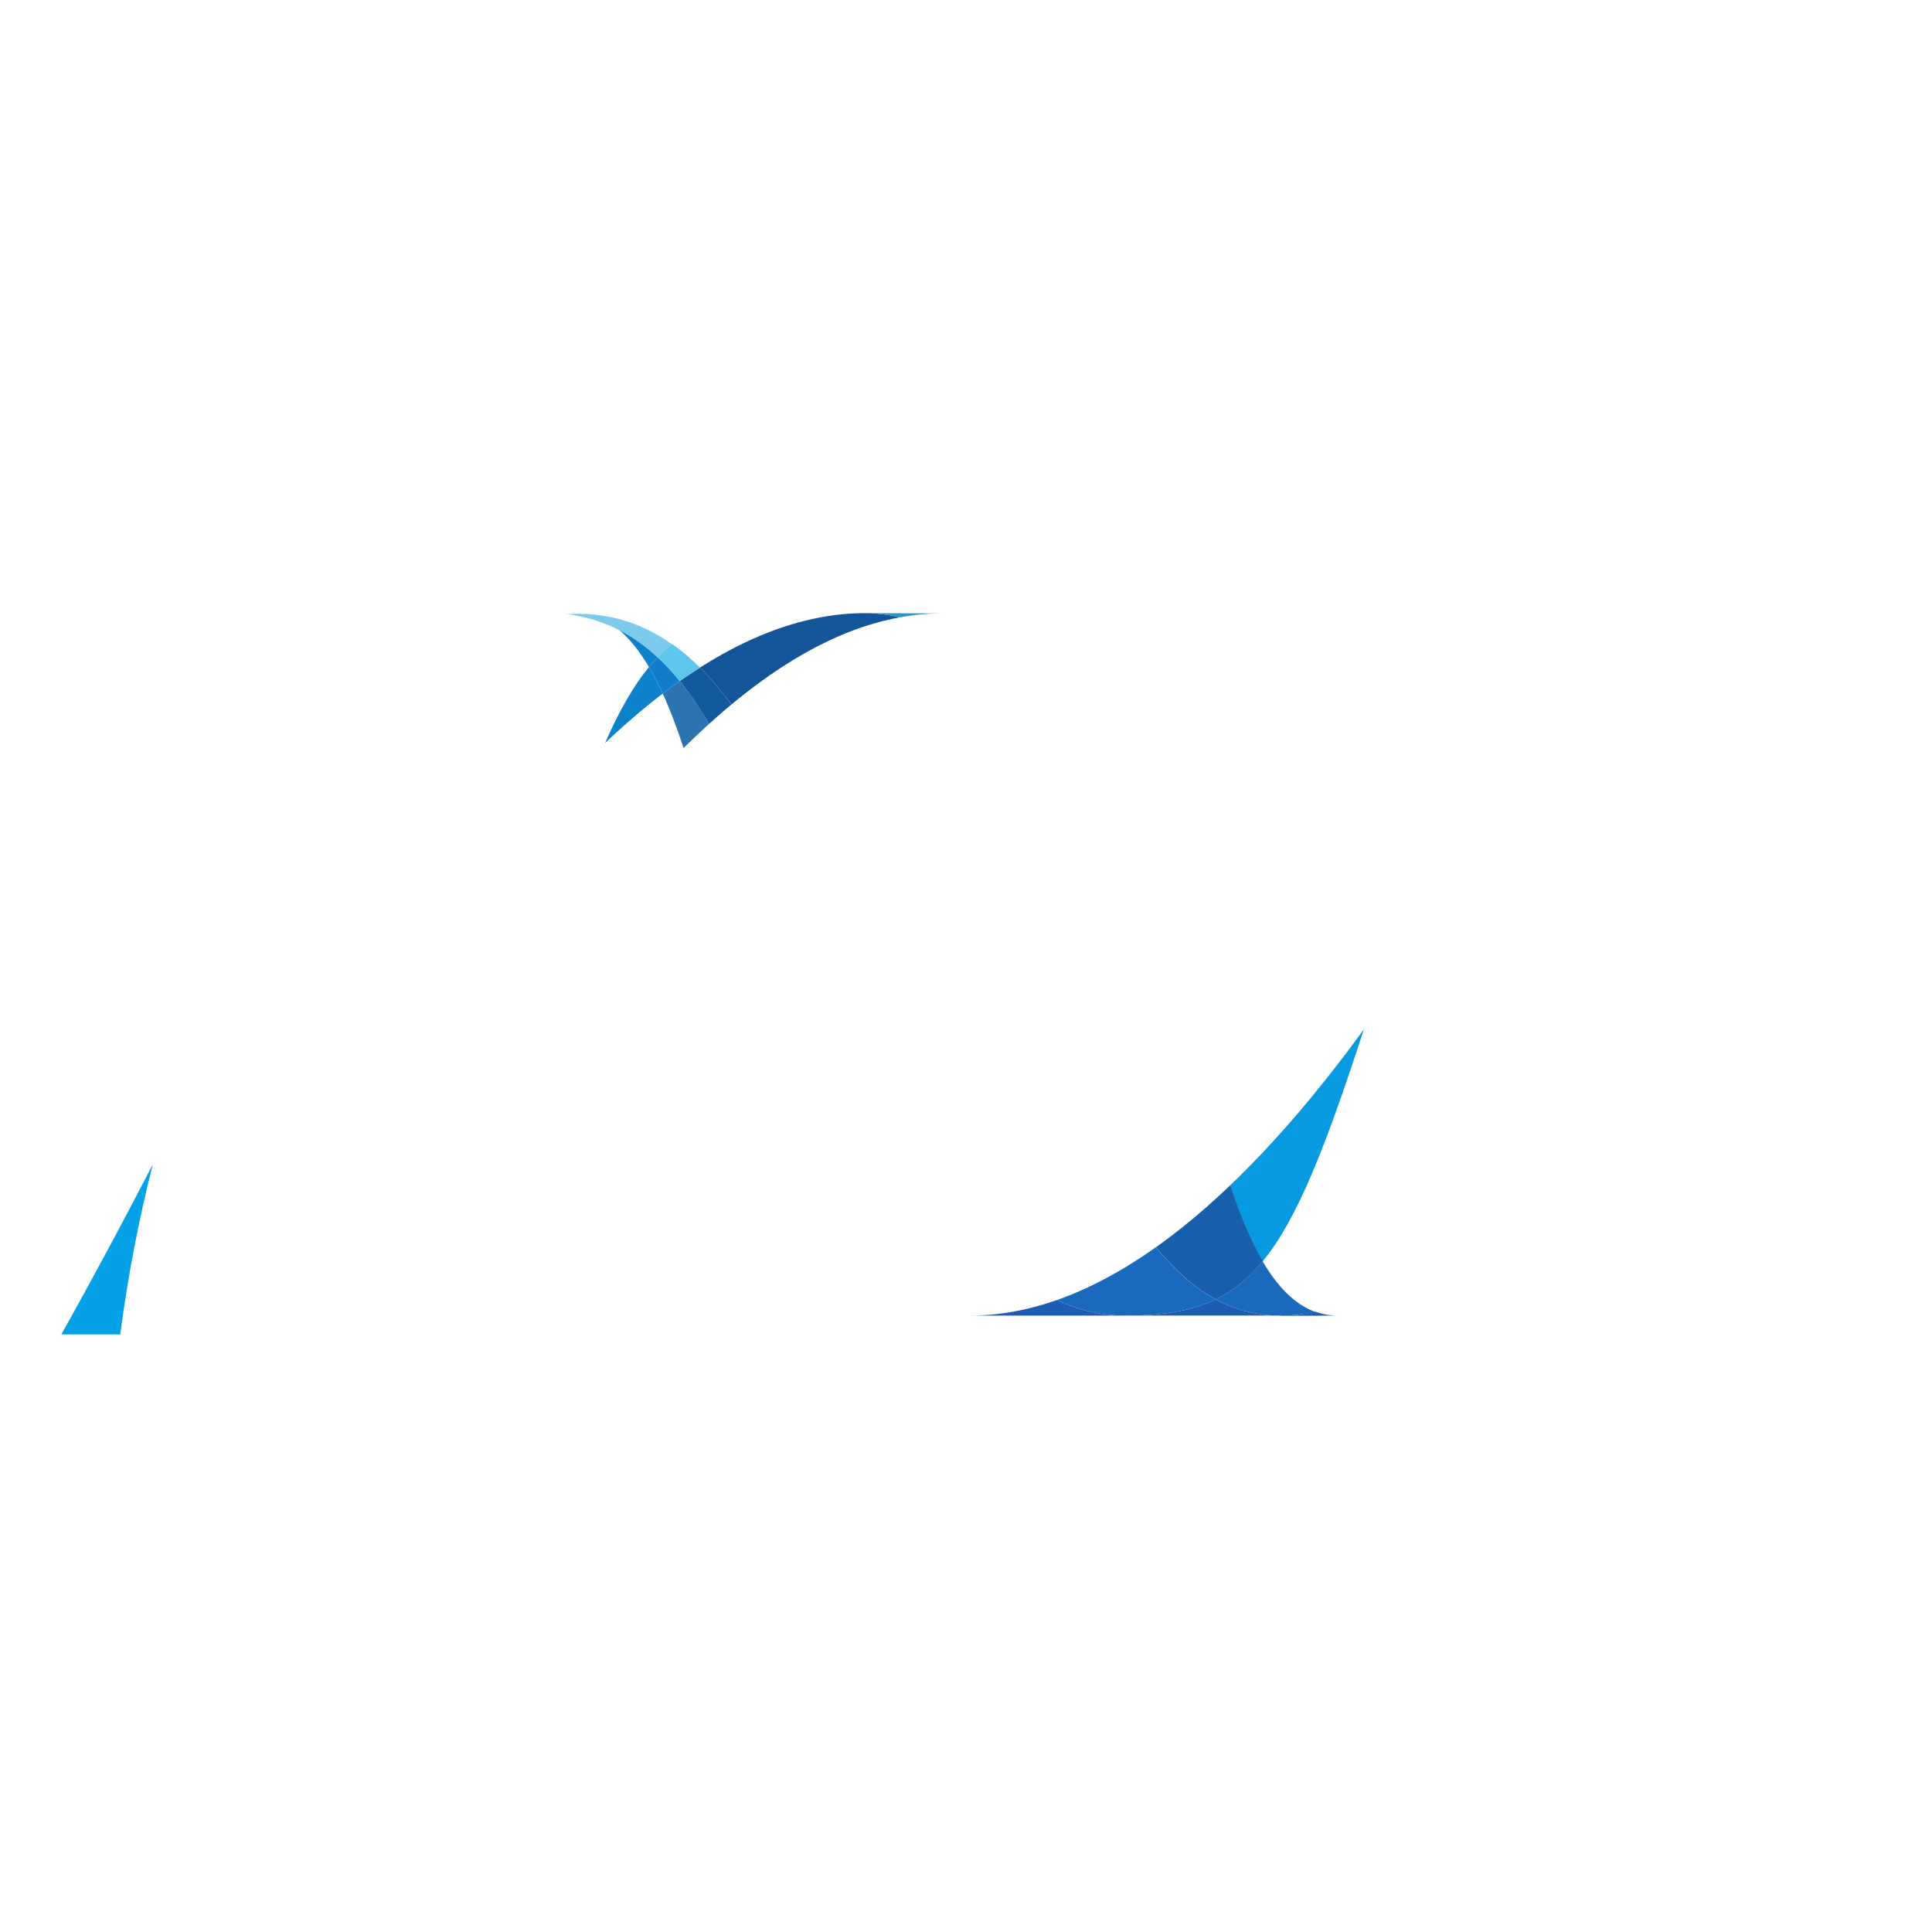
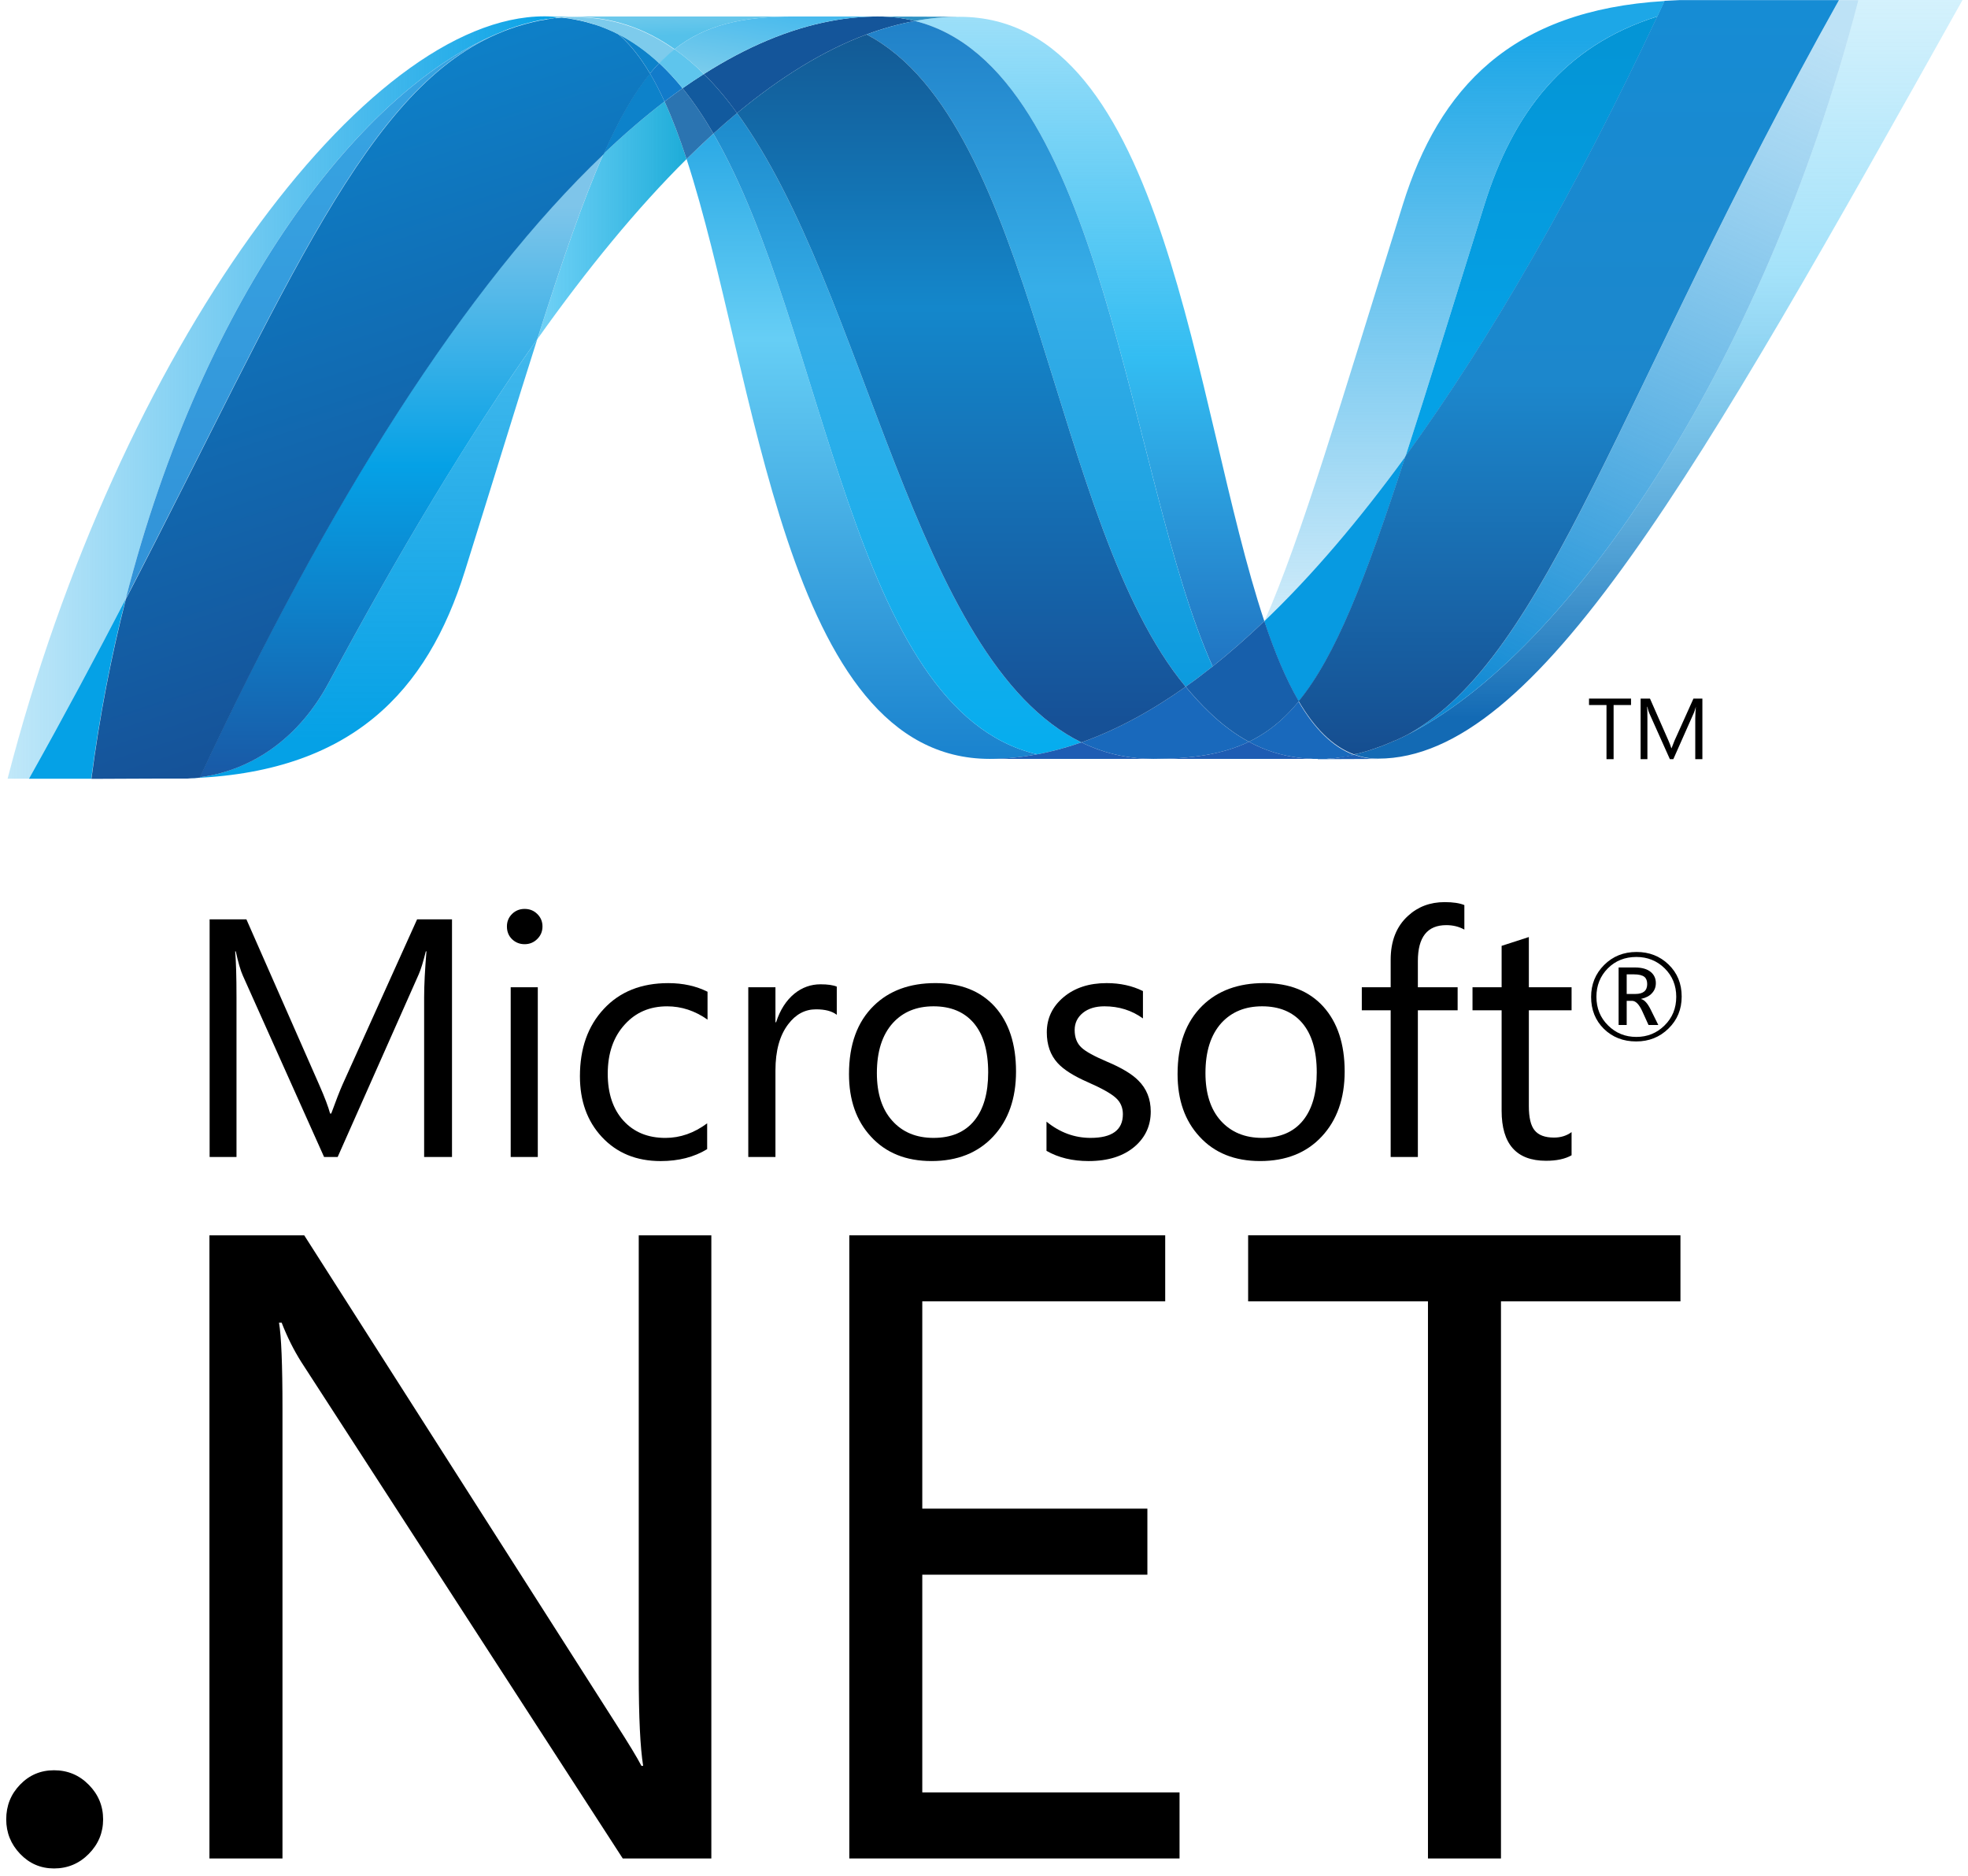
- <svg xmlns="http://www.w3.org/2000/svg" viewBox="0 0 128 128" version="1.1">
-   <path fill="url(#a)" d="M45.288 49.559c4.417 13.507 6.09 37.601 19.006 37.601.982 0 1.977-.096 2.974-.286-11.74-2.737-13.132-26.569-20.297-38.912-.562.511-1.118 1.043-1.683 1.597" />
-   <path fill="url(#b)" d="M46.971 47.962c7.165 12.342 8.557 36.174 20.297 38.912.923-.169 1.847-.426 2.773-.749-10.539-5.164-13.451-28.306-21.588-39.447-.492.41-.987.839-1.482 1.284" />
-   <path fill="#14559A" d="M57.294 40.623c-.98 0-1.977.096-2.977.286-2.612.493-5.268 1.618-7.944 3.321.73.722 1.427 1.547 2.081 2.448 2.723-2.259 5.427-3.928 8.12-4.932 1.012-.375 2.019-.656 3.029-.842-.729-.184-1.497-.281-2.309-.281" />
-   <path fill="url(#c)" d="M78.268 81.366c1.078-.857 2.158-1.805 3.24-2.84-4.488-13.443-6.095-37.883-19.101-37.883-.93 0-1.868.087-2.804.26 11.847 2.947 13.365 28.722 18.665 40.463" />
-   <path fill="#3092C4" d="M59.604 40.904c-.729-.185-1.498-.282-2.311-.282l5.114.019c-.929 0-1.867.086-2.803.263" />
-   <path fill="#1969BC" d="M78.04 84.221c-.508-.485-.991-1.017-1.466-1.584-2.188 1.549-4.368 2.724-6.533 3.489.771.376 1.578.656 2.436.829.664.136 1.353.206 2.075.206 2.431 0 4.353-.288 5.987-1.072-.9-.488-1.726-1.118-2.499-1.868" />
-   <path fill="url(#d)" d="M56.573 41.748c10.611 5.55 11.534 30.684 20.001 40.889.568-.4 1.13-.824 1.691-1.271-5.3-11.741-6.815-37.519-18.66-40.463-1.011.189-2.02.469-3.032.845" />
-   <path fill="url(#e)" d="M48.453 46.678c8.137 11.141 11.049 34.284 21.588 39.448 2.166-.765 4.346-1.939 6.533-3.489-8.467-10.205-9.39-35.338-20.001-40.889-2.693 1.002-5.397 2.671-8.12 4.93" />
-   <path fill="url(#f)" d="M40.083 49.234c-1.275 2.883-2.578 6.674-4.152 11.621 3.131-4.413 6.253-8.214 9.357-11.295-.428-1.314-.887-2.527-1.382-3.606-1.269.97-2.549 2.064-3.823 3.28" />
-   <path fill="#2B74B1" d="M45.037 45.121c-.374.268-.751.542-1.13.832.495 1.08.953 2.292 1.38 3.607.564-.552 1.124-1.086 1.684-1.597-.601-1.033-1.24-1.986-1.934-2.842" />
-   <path fill="#125A9E" d="M46.373 44.229c-.445.282-.888.58-1.337.891.695.855 1.333 1.81 1.936 2.844.495-.448.989-.879 1.482-1.287-.654-.9-1.35-1.726-2.081-2.448" />
-   <path fill="url(#g)" d="M118.751 39.594c-6.001 23.144-18.536 41.734-29.044 46.42h-.021l-.567.243-.069.027-.161.062-.072.03-.263.093-.108.038-.131.043-.126.044-.112.038-.224.068-.096.025-.151.041-.103.028-.165.043-.201.044c.475.175.97.264 1.503.264 9.965 0 20.013-17.858 36.638-47.556h-6.528l.001.005z" />
-   <path fill="url(#h)" d="M33.766 41.563l.019-.016.023-.015h.013l.161-.062.032-.016.042-.017.173-.062h.009l.383-.134.057-.015.164-.049.075-.024.165-.049.063-.017.548-.142.075-.017.16-.031.078-.024.161-.03h.038l.333-.062h.066l.154-.027.087-.015.147-.022.081-.016.358-.032c-.345-.032-.699-.054-1.061-.054-11.223 0-26.685 20.822-33.649 47.788h1.343c2.229-3.975 4.231-7.736 6.062-11.266 4.879-19.1 14.814-32.126 23.64-35.577" />
-   <path fill="#0D82CA" d="M40.083 49.234c1.275-1.216 2.554-2.31 3.823-3.281-.289-.634-.589-1.222-.911-1.761-1.026 1.246-1.964 2.89-2.912 5.042" />
-   <path fill="#0D82CA" d="M41.005 41.72c.733.614 1.39 1.46 1.99 2.473.189-.232.381-.447.58-.649-.834-.778-1.734-1.416-2.712-1.897l.12.057.022.016" />
-   <path fill="url(#i)" d="M10.127 77.138c10.233-19.719 15.081-32.199 23.64-35.577-8.825 3.454-18.762 16.479-23.64 35.577" />
-   <path fill="#127BCA" d="M43.574 43.544c-.199.204-.389.417-.58.649.322.538.621 1.124.913 1.76.378-.29.756-.563 1.129-.832-.462-.571-.951-1.101-1.462-1.577" />
-   <path fill="url(#j)" d="M14.773 88.315l-.186.022h-.035l-.158.016h-.026l-.376.025h-.039c10.356-.29 15.091-5.475 17.44-12.997 1.785-5.701 3.252-10.505 4.537-14.535-4.338 6.106-8.696 13.384-13.077 21.539-2.112 3.93-5.325 5.572-8.08 5.922" />
-   <path fill="url(#k)" d="M14.773 88.311c2.755-.351 5.968-1.991 8.08-5.923 4.381-8.151 8.741-15.431 13.075-21.538 1.577-4.949 2.878-8.737 4.154-11.621-8.639 8.223-17.311 21.896-25.31 39.077" />
-   <path fill="#05A1E6" d="M10.127 77.139c-1.831 3.53-3.833 7.291-6.063 11.266h3.904c.517-3.948 1.249-7.711 2.158-11.264" />
-   <path fill="url(#l)" d="M37.073 40.709l-.083.016-.146.021-.086.015-.154.027-.066.016-.333.058h-.038l-.162.032-.081.022-.157.031-.074.018-.549.142-.063.018-.166.049-.075.021-.163.049-.06.016-.381.134-.173.06-.072.03-.161.06-.054.026c-8.558 3.377-13.406 15.857-23.639 35.576-.909 3.552-1.645 7.316-2.158 11.264h.547l3.755-.016h1.723l.375-.025h.024l.158-.016h.037l.186-.022c8-17.182 16.672-30.854 25.31-39.077.95-2.152 1.887-3.796 2.911-5.04-.6-1.013-1.256-1.861-1.988-2.476l-.021-.016-.122-.059-.121-.061-.117-.057-.139-.058-.108-.047-.227-.095-.097-.036-.169-.068-.091-.03-.235-.081h-.019l-.272-.077-.061-.019-.229-.064-.053-.015c-.185-.05-.376-.088-.569-.125l-.059-.016-.247-.04-.049-.015-.292-.039h-.051l-.226-.025-.358.033" />
-   <path fill="url(#m)" d="M95.311 52.407c-1.97 6.307-3.563 11.51-4.952 15.791 5.403-7.435 10.725-16.787 15.792-27.579-5.913 1.857-9.065 6.107-10.84 11.788" />
-   <path fill="url(#n)" d="M90.53 85.621c-.275.14-.552.273-.823.394 10.508-4.687 23.044-23.277 29.044-46.421h-1.216c-13.788 24.631-18.222 41.12-27.005 46.027" />
-   <path fill="#079AE1" d="M83.668 83.552c2.287-2.791 4.148-7.535 6.691-15.354-2.933 4.029-5.885 7.492-8.84 10.316l-.015.025c.645 1.931 1.352 3.636 2.158 5.012" />
-   <path fill="#1969BC" d="M83.668 83.552c-.778.95-1.603 1.673-2.519 2.209-.2.117-.404.227-.61.327.968.522 2.023.872 3.206 1.011l.524.046h.031l.252.016h.855l.097-.016.189-.016h.092l.205-.022h.017l.063-.015.219-.034h.064l.246-.041h.04l.491-.104c-1.357-.496-2.492-1.667-3.469-3.334" />
-   <path fill="#1E5CB3" d="M64.295 87.161c.982 0 1.976-.096 2.973-.288.924-.167 1.848-.424 2.773-.747.771.376 1.579.656 2.435.831.664.135 1.354.205 2.077.205h-10.258z" />
-   <path fill="#1E5CB3" d="M74.553 87.161c2.429 0 4.353-.288 5.986-1.073.968.523 2.023.872 3.206 1.012l.524.045h.031l.252.016h.302-10.301z" />
-   <path fill="#1D60B5" d="M84.854 87.161h.561l.097-.016.191-.016h.092l.204-.022h.017l.062-.016.219-.033.067-.015.247-.04h.039l.491-.104c.475.175.97.264 1.503.264l-3.788.016-.002-.018z" />
-   <path fill="#175FAB" d="M81.511 78.54v-.016c-1.082 1.035-2.162 1.983-3.24 2.84-.563.447-1.125.871-1.693 1.271.476.568.959 1.1 1.468 1.585.772.749 1.597 1.38 2.498 1.867.205-.101.41-.211.609-.327.918-.536 1.741-1.26 2.52-2.209-.806-1.376-1.513-3.082-2.157-5.012" />
-   <path fill="url(#o)" d="M113.685 39.594h-6.121l-.97.047-.451.966c-5.068 10.793-10.388 20.145-15.791 27.58-2.54 7.818-4.404 12.563-6.69 15.353.977 1.668 2.114 2.84 3.466 3.337l.106-.023h.022l.075-.016.17-.042.101-.029.151-.039.094-.027.226-.068.112-.038.126-.046.13-.041.106-.04.264-.093.073-.027.162-.063.068-.025.568-.243h.02c.271-.119.547-.254.821-.394 8.785-4.908 13.22-21.396 27.008-46.026h-3.851l.005-.003z" />
-   <path fill="#7DCBEC" d="M37.433 40.677l.063.016.16.017h.054l.292.038.049.016.246.041.062.015.567.126.052.016.228.064.063.019.271.077.021.016.237.081.09.029.17.069.096.034.226.094.11.047.136.059.12.057.119.062c.979.48 1.879 1.121 2.713 1.898.308-.323.628-.613.962-.874-1.823-1.293-3.89-2.03-6.271-2.03-.276 0-.552.016-.832.037" />
-   <path fill="#5EC5ED" d="M43.574 43.544c.511.475 1 1.005 1.462 1.577.448-.311.892-.611 1.337-.891-.583-.583-1.198-1.108-1.839-1.56-.333.26-.652.552-.96.874" />
-   <path fill="url(#p)" d="M1802.977 441.733l.165.007c.472 0 .881-.146 1.242-.402.381.301.842.406 1.482.406h-3.099l.21-.011" />
-   <path fill="url(#q)" d="M1805.866 441.744c-.64 0-1.1-.105-1.482-.406.126-.089.248-.193.364-.309.531.337 1.056.561 1.574.658.198.037.395.056.589.056h-1.045v.001z" />
-   <path fill="url(#r)" d="M90.359 68.202c1.391-4.284 2.98-9.485 4.954-15.794 1.777-5.684 4.925-9.934 10.835-11.788l.456-.966c-9.636.577-14.14 5.479-16.405 12.738-3.964 12.673-6.365 20.888-8.677 26.123 2.952-2.823 5.904-6.288 8.837-10.313" />
+ <svg xmlns="http://www.w3.org/2000/svg" width="256px" height="244px" viewBox="0 0 256 244" version="1.1" preserveAspectRatio="xMidYMid">
+   <defs>
+     <linearGradient x1="49.997%" y1="-19.516%" x2="49.997%" y2="129.625%" id="linearGradient-1">
+       <stop stop-color="#0994DC" offset="0%" />
+       <stop stop-color="#66CEF5" offset="35.001%" />
+       <stop stop-color="#66CEF5" offset="35.001%" />
+       <stop stop-color="#127BCA" offset="84.616%" />
+       <stop stop-color="#127BCA" offset="84.616%" />
+       <stop stop-color="#127BCA" offset="100%" />
+     </linearGradient>
+     <linearGradient x1="50.001%" y1="-19.516%" x2="50.001%" y2="129.624%" id="linearGradient-2">
+       <stop stop-color="#0E76BC" offset="0%" />
+       <stop stop-color="#36AEE8" offset="36%" />
+       <stop stop-color="#36AEE8" offset="36%" />
+       <stop stop-color="#00ADEF" offset="84.616%" />
+       <stop stop-color="#00ADEF" offset="84.616%" />
+       <stop stop-color="#00ADEF" offset="100%" />
+     </linearGradient>
+     <linearGradient x1="49.999%" y1="110.922%" x2="49.999%" y2="-6.214%" id="linearGradient-3">
+       <stop stop-color="#1C63B7" offset="0%" />
+       <stop stop-color="#33BDF2" offset="50%" />
+       <stop stop-color="#33BDF2" stop-opacity="0.42" offset="100%" />
+     </linearGradient>
+     <linearGradient x1="50.001%" y1="-19.515%" x2="50.001%" y2="129.627%" id="linearGradient-4">
+       <stop stop-color="#166AB8" offset="0%" />
+       <stop stop-color="#36AEE8" offset="39.999%" />
+       <stop stop-color="#36AEE8" offset="39.999%" />
+       <stop stop-color="#0798DD" offset="84.616%" />
+       <stop stop-color="#0798DD" offset="84.616%" />
+       <stop stop-color="#0798DD" offset="100%" />
+     </linearGradient>
+     <linearGradient x1="49.999%" y1="-19.521%" x2="49.999%" y2="129.627%" id="linearGradient-5">
+       <stop stop-color="#124379" offset="0%" />
+       <stop stop-color="#1487CB" offset="39%" />
+       <stop stop-color="#1487CB" offset="39%" />
+       <stop stop-color="#165197" offset="78.023%" />
+       <stop stop-color="#165197" offset="78.023%" />
+       <stop stop-color="#165197" offset="100%" />
+     </linearGradient>
+     <linearGradient x1="0%" y1="50.001%" x2="100%" y2="50.001%" id="linearGradient-6">
+       <stop stop-color="#33BDF2" stop-opacity="0.698" offset="0%" />
+       <stop stop-color="#1DACD8" offset="100%" />
+     </linearGradient>
+     <linearGradient x1="50.01%" y1="94.686%" x2="50.01%" y2="-3.025%" id="linearGradient-7">
+       <stop stop-color="#136AB4" offset="0%" />
+       <stop stop-color="#59CAF5" stop-opacity="0.549" offset="60%" />
+       <stop stop-color="#59CAF5" stop-opacity="0.235" offset="100%" />
+     </linearGradient>
+     <linearGradient x1="-0.001%" y1="50%" x2="99.999%" y2="50%" id="linearGradient-8">
+       <stop stop-color="#05A1E6" stop-opacity="0.247" offset="0%" />
+       <stop stop-color="#05A1E6" offset="100%" />
+     </linearGradient>
+     <linearGradient x1="49.998%" y1="124.314%" x2="49.998%" y2="-9.421%" id="linearGradient-9">
+       <stop stop-color="#318ED5" offset="0%" />
+       <stop stop-color="#38A7E4" offset="100%" />
+     </linearGradient>
+     <linearGradient x1="49.999%" y1="91.2%" x2="49.999%" y2="-76.785%" id="linearGradient-10">
+       <stop stop-color="#05A1E6" offset="0%" />
+       <stop stop-color="#05A1E6" stop-opacity="0.549" offset="100%" />
+     </linearGradient>
+     <linearGradient x1="50%" y1="100.01%" x2="50%" y2="0.01%" id="linearGradient-11">
+       <stop stop-color="#1959A6" offset="0%" />
+       <stop stop-color="#05A1E6" offset="50%" />
+       <stop stop-color="#05A1E6" offset="50%" />
+       <stop stop-color="#7EC5EA" offset="91.759%" />
+       <stop stop-color="#7EC5EA" offset="100%" />
+     </linearGradient>
+     <linearGradient x1="59.804%" y1="94.568%" x2="38.471%" y2="5.755%" id="linearGradient-12">
+       <stop stop-color="#165096" offset="0%" />
+       <stop stop-color="#0D82CA" offset="100%" />
+     </linearGradient>
+     <linearGradient x1="49.995%" y1="76.998%" x2="49.995%" y2="-3.299%" id="linearGradient-13">
+       <stop stop-color="#05A1E6" offset="0%" />
+       <stop stop-color="#0495D6" offset="87.363%" />
+       <stop stop-color="#0495D6" offset="100%" />
+     </linearGradient>
+     <linearGradient x1="65.263%" y1="-4.161%" x2="34.263%" y2="105.844%" id="linearGradient-14">
+       <stop stop-color="#38A7E4" stop-opacity="0.329" offset="0%" />
+       <stop stop-color="#0E88D3" offset="96.153%" />
+       <stop stop-color="#0E88D3" offset="96.153%" />
+       <stop stop-color="#0E88D3" offset="100%" />
+     </linearGradient>
+     <linearGradient x1="50.017%" y1="-0.296%" x2="50.017%" y2="101.882%" id="linearGradient-15">
+       <stop stop-color="#168CD4" offset="0%" />
+       <stop stop-color="#1C87CC" offset="50%" />
+       <stop stop-color="#154B8D" offset="100%" />
+     </linearGradient>
+     <linearGradient x1="16.674%" y1="205.565%" x2="87.813%" y2="-19.836%" id="linearGradient-16">
+       <stop stop-color="#97D6EE" offset="0%" />
+       <stop stop-color="#55C1EA" offset="70.329%" />
+       <stop stop-color="#55C1EA" offset="100%" />
+     </linearGradient>
+     <linearGradient x1="6.89%" y1="6.3%" x2="75.783%" y2="116.771%" id="linearGradient-17">
+       <stop stop-color="#7ACCEC" offset="0%" />
+       <stop stop-color="#3FB7ED" offset="100%" />
+     </linearGradient>
+     <linearGradient x1="49.997%" y1="6.363%" x2="49.997%" y2="127.961%" id="linearGradient-18">
+       <stop stop-color="#1DA7E7" offset="0%" />
+       <stop stop-color="#37ABE7" stop-opacity="0" offset="100%" />
+     </linearGradient>
+   </defs>
+   <g>
+     <g transform="translate(26.73418, 116.6582)" fill="#000000">
+       <path d="M187.535,11.347 C187.535,10.918 187.417,10.611 187.175,10.411 C186.907,10.195 186.443,10.08 185.797,10.08 L184.869,10.08 L184.869,12.631 L185.989,12.631 C187.024,12.631 187.535,12.202 187.535,11.347 L187.535,11.347 Z M188.983,16.668 L187.707,16.668 L186.893,14.873 C186.48,13.973 186.038,13.523 185.556,13.523 L184.869,13.523 L184.869,16.668 L183.817,16.668 L183.817,9.184 L185.924,9.184 C186.86,9.184 187.563,9.387 188.046,9.81 C188.455,10.173 188.66,10.64 188.66,11.221 C188.66,11.736 188.493,12.169 188.157,12.529 C187.829,12.893 187.359,13.139 186.758,13.265 L186.758,13.298 C187.175,13.396 187.592,13.854 187.997,14.68 L188.983,16.672 L188.983,16.668 Z M191.314,12.999 C191.314,11.527 190.811,10.284 189.809,9.298 C188.803,8.313 187.576,7.818 186.128,7.818 C184.635,7.818 183.392,8.313 182.407,9.307 C181.421,10.305 180.93,11.539 180.93,12.999 C180.93,14.492 181.441,15.74 182.456,16.733 C183.458,17.727 184.685,18.218 186.128,18.218 C187.563,18.218 188.79,17.723 189.801,16.717 C190.811,15.727 191.314,14.484 191.314,12.999 L191.314,12.999 Z M192.021,12.967 C192.021,14.62 191.453,16.006 190.312,17.122 C189.171,18.247 187.772,18.807 186.099,18.807 C184.415,18.807 183.016,18.255 181.903,17.171 C180.791,16.071 180.239,14.689 180.239,13.012 C180.239,11.372 180.803,9.994 181.932,8.861 C183.061,7.733 184.468,7.168 186.149,7.168 C187.797,7.168 189.179,7.708 190.3,8.784 C191.449,9.888 192.021,11.278 192.021,12.967 L192.021,12.967 Z" />
+       <path d="M32.065,33.836 L28.438,33.836 L28.438,13.077 C28.438,11.438 28.546,9.442 28.739,7.086 L28.657,7.086 C28.317,8.464 28.006,9.462 27.733,10.08 L17.19,33.836 L15.423,33.836 L4.859,10.252 C4.561,9.593 4.25,8.534 3.935,7.086 L3.856,7.086 C3.968,8.325 4.03,10.333 4.03,13.118 L4.03,33.836 L0.533,33.836 L0.533,2.923 L5.318,2.923 L14.802,24.479 C15.517,26.103 15.98,27.338 16.204,28.18 L16.355,28.18 C16.972,26.491 17.463,25.224 17.835,24.389 L27.524,2.923 L32.063,2.923 L32.063,33.836 L32.065,33.836 Z" />
+       <path d="M43.223,33.835 L39.698,33.835 L39.698,11.759 L43.223,11.759 L43.223,33.835 L43.223,33.835 Z M43.833,3.846 C43.833,4.496 43.604,5.04 43.15,5.486 C42.704,5.932 42.152,6.157 41.506,6.157 C40.876,6.157 40.328,5.941 39.878,5.511 C39.428,5.077 39.207,4.525 39.207,3.846 C39.207,3.208 39.43,2.664 39.878,2.223 C40.328,1.781 40.876,1.568 41.506,1.568 C42.152,1.568 42.704,1.781 43.15,2.223 C43.604,2.664 43.833,3.208 43.833,3.846 L43.833,3.846 Z" />
+       <path d="M65.254,32.814 C63.56,33.853 61.54,34.368 59.205,34.368 C56.04,34.368 53.492,33.317 51.545,31.219 C49.656,29.182 48.703,26.553 48.703,23.33 C48.703,19.715 49.738,16.787 51.823,14.562 C53.897,12.333 56.686,11.221 60.195,11.221 C62.113,11.221 63.814,11.597 65.303,12.341 L65.303,15.969 C63.655,14.811 61.913,14.239 60.043,14.239 C57.794,14.239 55.966,15.024 54.547,16.591 C53.07,18.194 52.322,20.337 52.322,23.011 C52.322,25.58 53.005,27.612 54.363,29.113 C55.725,30.606 57.537,31.354 59.823,31.354 C61.753,31.354 63.56,30.72 65.254,29.457 L65.254,32.814 L65.254,32.814 Z" />
+       <path d="M82.115,15.341 C81.494,14.863 80.598,14.629 79.416,14.629 C77.981,14.629 76.774,15.272 75.797,16.568 C74.689,18.016 74.137,20.02 74.137,22.58 L74.137,33.834 L70.603,33.834 L70.603,11.759 L74.137,11.759 L74.137,16.31 L74.222,16.31 C74.741,14.699 75.543,13.46 76.614,12.581 C77.616,11.779 78.749,11.374 79.996,11.374 C80.937,11.374 81.636,11.476 82.115,11.675 L82.115,15.339 L82.115,15.341 Z" />
+       <path d="M101.809,22.837 C101.809,20.012 101.171,17.852 99.895,16.372 C98.656,14.949 96.926,14.237 94.697,14.237 C92.501,14.237 90.738,14.957 89.421,16.396 C88.027,17.934 87.331,20.106 87.331,22.924 C87.331,25.565 87.994,27.639 89.331,29.119 C90.66,30.608 92.452,31.352 94.697,31.352 C97.02,31.352 98.799,30.596 100.017,29.091 C101.212,27.618 101.809,25.537 101.809,22.837 M105.432,22.713 C105.432,26.23 104.439,29.056 102.459,31.175 C100.472,33.301 97.797,34.365 94.435,34.365 C91.123,34.365 88.485,33.301 86.55,31.175 C84.657,29.126 83.704,26.418 83.704,23.053 C83.704,19.212 84.779,16.252 86.939,14.15 C88.935,12.199 91.605,11.217 94.951,11.217 C98.243,11.217 100.815,12.244 102.668,14.276 C104.504,16.321 105.432,19.135 105.432,22.713" />
+       <path d="M122.956,27.929 C122.956,29.737 122.281,31.234 120.927,32.428 C119.451,33.72 117.423,34.366 114.871,34.366 C112.781,34.366 110.949,33.929 109.395,33.037 L109.395,29.238 C111.125,30.645 113.034,31.352 115.132,31.352 C117.93,31.352 119.332,30.322 119.332,28.269 C119.332,27.406 119.025,26.69 118.404,26.138 C117.782,25.574 116.576,24.899 114.781,24.11 C112.932,23.3 111.615,22.47 110.838,21.607 C109.906,20.584 109.435,19.255 109.435,17.619 C109.435,15.787 110.168,14.262 111.615,13.047 C113.067,11.828 114.932,11.219 117.222,11.219 C118.977,11.219 120.547,11.563 121.942,12.254 L121.942,15.812 C120.486,14.761 118.821,14.237 116.932,14.237 C115.762,14.237 114.822,14.528 114.122,15.096 C113.415,15.677 113.059,16.417 113.059,17.321 C113.059,18.298 113.357,19.059 113.946,19.603 C114.47,20.106 115.582,20.719 117.259,21.435 C119.144,22.224 120.506,23.042 121.336,23.881 C122.412,24.94 122.956,26.289 122.956,27.929" />
+       <path d="M144.55,22.837 C144.55,20.012 143.912,17.852 142.632,16.372 C141.397,14.949 139.663,14.237 137.439,14.237 C135.242,14.237 133.48,14.957 132.155,16.396 C130.764,17.934 130.073,20.106 130.073,22.924 C130.073,25.565 130.736,27.639 132.061,29.119 C133.406,30.608 135.198,31.352 137.439,31.352 C139.765,31.352 141.54,30.596 142.759,29.091 C143.953,27.618 144.55,25.537 144.55,22.837 M148.182,22.713 C148.182,26.23 147.18,29.056 145.197,31.175 C143.217,33.301 140.543,34.365 137.181,34.365 C133.864,34.365 131.226,33.301 129.292,31.175 C127.398,29.126 126.446,26.418 126.446,23.053 C126.446,19.212 127.529,16.252 129.677,14.15 C131.672,12.199 134.347,11.217 137.696,11.217 C140.988,11.217 143.557,12.244 145.405,14.276 C147.246,16.321 148.182,19.135 148.182,22.713" />
+       <path d="M163.752,4.258 C163.057,3.874 162.284,3.678 161.405,3.678 C158.931,3.678 157.704,5.236 157.704,8.356 L157.704,11.759 L162.877,11.759 L162.877,14.752 L157.704,14.752 L157.704,33.835 L154.166,33.835 L154.166,14.752 L150.412,14.752 L150.412,11.759 L154.166,11.759 L154.166,8.181 C154.166,5.751 154.911,3.845 156.424,2.471 C157.72,1.277 159.307,0.684 161.192,0.684 C162.284,0.684 163.135,0.815 163.752,1.069 L163.752,4.258 L163.752,4.258 Z" />
+       <path d="M177.699,33.613 C176.864,34.092 175.752,34.329 174.378,34.329 C170.525,34.329 168.599,32.157 168.599,27.814 L168.599,14.756 L164.812,14.756 L164.812,11.758 L168.599,11.758 L168.599,6.372 C169.728,6.016 170.902,5.628 172.141,5.227 L172.141,11.758 L177.699,11.758 L177.699,14.756 L172.141,14.756 L172.141,27.213 C172.141,28.693 172.383,29.752 172.889,30.366 C173.401,31 174.235,31.311 175.413,31.311 C176.292,31.311 177.052,31.075 177.699,30.599 L177.699,33.613 L177.699,33.613 Z" />
+     </g>
+     <g transform="translate(0, 160.4051)" fill="#000000">
+       <path d="M13.414,76.248 C13.414,77.977 12.797,79.474 11.55,80.738 C10.306,81.998 8.797,82.632 7.026,82.632 C5.296,82.632 3.824,81.998 2.618,80.738 C1.411,79.474 0.81,77.977 0.81,76.248 C0.81,74.469 1.411,72.968 2.618,71.725 C3.824,70.477 5.296,69.86 7.026,69.86 C8.797,69.86 10.306,70.486 11.55,71.749 C12.797,73.013 13.414,74.514 13.414,76.248" />
+       <path d="M92.531,81.332 L81.007,81.332 L39.174,16.728 C38.196,15.174 37.354,13.485 36.638,11.64 L36.294,11.64 C36.592,13.37 36.745,17.083 36.745,22.772 L36.745,81.332 L27.244,81.332 L27.244,0.279 L39.575,0.279 L80.156,63.865 C81.772,66.388 82.875,68.196 83.436,69.284 L83.662,69.284 C83.285,66.952 83.089,62.977 83.089,57.366 L83.089,0.279 L92.532,0.279 L92.532,81.332 L92.531,81.332 Z" />
+       <path d="M153.436,81.332 L110.478,81.332 L110.478,0.279 L151.571,0.279 L151.571,8.867 L119.971,8.867 L119.971,35.83 L149.253,35.83 L149.253,44.423 L119.971,44.423 L119.971,72.739 L153.436,72.739 L153.436,81.332 L153.436,81.332 Z" />
+       <path d="M218.595,8.868 L195.248,8.868 L195.248,81.333 L185.751,81.333 L185.751,8.868 L162.359,8.868 L162.359,0.276 L218.595,0.276 L218.595,8.868 L218.595,8.868 Z" />
+     </g>
+     <g transform="translate(0.810127, 0)">
+       <path d="M88.499,20.689 C97.664,48.715 101.136,98.711 127.936,98.711 L127.936,98.711 C129.977,98.711 132.038,98.511 134.107,98.117 L134.107,98.117 C109.745,92.437 106.858,42.985 91.992,17.376 L91.992,17.376 C90.826,18.435 89.669,19.539 88.499,20.689" fill="url(#linearGradient-1)" />
+       <path d="M91.992,17.376 C106.858,42.985 109.745,92.437 134.107,98.117 L134.107,98.117 C136.021,97.766 137.939,97.234 139.861,96.563 L139.861,96.563 C117.994,85.849 111.949,37.828 95.067,14.709 L95.067,14.709 C94.045,15.56 93.019,16.452 91.992,17.376" fill="url(#linearGradient-2)" />
+       <path d="M113.411,2.145 C111.375,2.145 109.309,2.345 107.236,2.739 C101.813,3.761 96.304,6.096 90.751,9.629 C92.268,11.126 93.711,12.84 95.069,14.709 C100.717,10.022 106.328,6.558 111.919,4.477 C114.016,3.7 116.106,3.115 118.204,2.73 C116.691,2.346 115.096,2.145 113.411,2.145" fill="#14559A" />
+       <path d="M156.931,86.687 C159.168,84.908 161.41,82.941 163.655,80.794 C154.343,52.898 151.01,2.187 124.022,2.187 C122.092,2.187 120.145,2.367 118.202,2.726 C142.785,8.841 145.934,62.325 156.931,86.687" fill="url(#linearGradient-3)" />
+       <path d="M118.203,2.728 C116.69,2.344 115.095,2.144 113.41,2.144 L124.023,2.183 C122.093,2.183 120.146,2.363 118.203,2.727" fill="#3092C4" />
+       <path d="M156.46,92.613 C155.405,91.607 154.403,90.503 153.417,89.325 C148.878,92.539 144.355,94.977 139.86,96.563 C141.459,97.345 143.136,97.925 144.915,98.285 C146.293,98.567 147.721,98.711 149.221,98.711 C154.264,98.711 158.251,98.114 161.646,96.486 C159.777,95.476 158.063,94.167 156.46,92.613" fill="#1969BC" />
+       <path d="M111.917,4.481 C133.935,15.997 135.849,68.149 153.418,89.325 L153.418,89.325 C154.596,88.495 155.762,87.615 156.927,86.687 L156.927,86.687 C145.93,62.325 142.785,8.836 118.207,2.726 L118.207,2.726 C116.109,3.119 114.015,3.7 111.917,4.481" fill="url(#linearGradient-4)" />
+       <path d="M95.067,14.709 C111.949,37.828 117.994,85.849 139.861,96.563 L139.861,96.563 C144.356,94.977 148.879,92.539 153.418,89.325 L153.418,89.325 C135.849,68.149 133.935,15.997 111.917,4.481 L111.917,4.481 C106.326,6.559 100.715,10.022 95.067,14.709" fill="url(#linearGradient-5)" />
+       <path d="M77.698,20.014 C75.052,25.997 72.349,33.861 69.081,44.126 C75.58,34.969 82.058,27.08 88.499,20.689 C87.612,17.961 86.659,15.446 85.632,13.204 C82.998,15.22 80.344,17.49 77.698,20.014" fill="url(#linearGradient-6)" />
+       <path d="M87.979,11.479 C87.202,12.035 86.421,12.604 85.635,13.205 C86.662,15.446 87.61,17.961 88.498,20.689 C89.667,19.544 90.829,18.436 91.99,17.376 C90.743,15.233 89.418,13.254 87.979,11.479" fill="#2B74B1" />
+       <path d="M90.751,9.629 C89.826,10.214 88.906,10.832 87.978,11.478 C89.417,13.253 90.742,15.232 91.994,17.379 C93.021,16.451 94.047,15.555 95.069,14.709 C93.712,12.84 92.268,11.126 90.751,9.629" fill="#125A9E" />
+       <path d="M240.937,0.011 C228.484,48.036 202.474,86.609 180.668,96.334 L180.626,96.334 C180.23,96.514 179.837,96.678 179.449,96.837 C179.395,96.87 179.346,96.874 179.305,96.893 C179.191,96.939 179.084,96.975 178.97,97.021 C178.916,97.053 178.868,97.064 178.819,97.083 C178.635,97.149 178.455,97.204 178.275,97.276 C178.197,97.309 178.124,97.329 178.05,97.355 C177.968,97.387 177.874,97.417 177.78,97.443 C177.698,97.475 177.612,97.499 177.518,97.535 C177.44,97.567 177.358,97.581 177.285,97.613 C177.125,97.659 176.979,97.698 176.819,97.754 C176.753,97.754 176.692,97.789 176.623,97.807 C176.524,97.839 176.414,97.862 176.307,97.892 C176.234,97.924 176.173,97.935 176.095,97.951 C175.984,97.983 175.862,98.013 175.751,98.039 C175.604,98.071 175.473,98.101 175.334,98.131 C176.32,98.495 177.346,98.679 178.455,98.679 C199.132,98.679 219.98,61.623 254.477,1.84741111e-13 L240.932,1.84741111e-13 L240.937,0.011 Z" fill="url(#linearGradient-7)" />
+       <path d="M64.591,4.094 C64.604,4.094 64.62,4.062 64.628,4.062 C64.645,4.062 64.67,4.062 64.678,4.03 L64.704,4.03 C64.818,3.991 64.924,3.945 65.039,3.902 C65.068,3.902 65.084,3.902 65.105,3.87 C65.134,3.87 65.162,3.837 65.191,3.833 C65.313,3.794 65.436,3.748 65.551,3.706 L65.57,3.706 C65.844,3.624 66.098,3.522 66.363,3.427 C66.401,3.427 66.437,3.395 66.482,3.395 C66.592,3.359 66.707,3.32 66.821,3.294 C66.875,3.261 66.928,3.261 66.977,3.244 C67.095,3.209 67.21,3.169 67.32,3.143 C67.37,3.143 67.414,3.11 67.451,3.107 C67.831,3.002 68.208,2.904 68.588,2.813 C68.641,2.813 68.686,2.78 68.743,2.777 C68.854,2.745 68.956,2.728 69.075,2.711 C69.124,2.679 69.181,2.679 69.238,2.662 C69.349,2.63 69.455,2.626 69.574,2.6 L69.651,2.6 C69.88,2.553 70.114,2.515 70.343,2.472 L70.482,2.472 C70.592,2.44 70.69,2.436 70.801,2.416 C70.861,2.416 70.923,2.384 70.981,2.384 C71.083,2.384 71.185,2.351 71.287,2.338 C71.341,2.338 71.393,2.338 71.455,2.305 C71.696,2.273 71.946,2.26 72.199,2.24 C71.484,2.171 70.747,2.125 69.999,2.125 C46.713,2.125 14.629,45.332 0.177,101.286 L2.962,101.286 C7.587,93.038 11.742,85.235 15.541,77.91 C25.663,38.277 46.279,11.249 64.592,4.088" fill="url(#linearGradient-8)" />
+       <path d="M77.699,20.014 C80.345,17.49 82.999,15.22 85.632,13.204 C85.031,11.888 84.41,10.669 83.743,9.552 C81.612,12.137 79.666,15.548 77.699,20.014" fill="#0D82CA" />
+       <path d="M79.612,4.422 C81.133,5.698 82.495,7.452 83.742,9.555 C84.135,9.072 84.531,8.626 84.944,8.209 C83.215,6.594 81.346,5.269 79.317,4.271 C79.399,4.316 79.481,4.353 79.566,4.389 C79.566,4.389 79.598,4.421 79.612,4.421" fill="#0D82CA" />
+       <path d="M15.54,77.915 C36.774,36.998 46.834,11.102 64.591,4.092 L64.591,4.092 C46.282,11.258 25.662,38.286 15.54,77.915" fill="url(#linearGradient-9)" />
+       <path d="M84.943,8.208 C84.53,8.629 84.138,9.071 83.741,9.554 C84.407,10.67 85.029,11.885 85.634,13.205 C86.42,12.604 87.201,12.036 87.978,11.48 C87.017,10.294 86.002,9.194 84.943,8.208" fill="#127BCA" />
+       <path d="M25.18,101.107 L25.18,101.107 C25.049,101.14 24.918,101.14 24.795,101.153 L24.722,101.153 C24.611,101.153 24.496,101.186 24.394,101.186 L24.341,101.186 C24.075,101.218 23.813,101.218 23.56,101.238 L23.478,101.238 C44.969,100.637 54.792,89.877 59.667,74.271 C63.373,62.44 66.415,52.473 69.082,44.11 C60.08,56.78 51.038,71.883 41.947,88.802 C37.563,96.956 30.897,100.363 25.179,101.091" fill="url(#linearGradient-10)" />
+       <path d="M25.18,101.099 L25.18,101.099 C30.897,100.371 37.563,96.968 41.947,88.809 L41.947,88.809 C51.038,71.895 60.085,56.788 69.078,44.118 L69.078,44.118 C72.349,33.849 75.049,25.989 77.699,20.005 L77.699,20.005 C59.774,37.067 41.779,65.437 25.18,101.091" fill="url(#linearGradient-11)" />
+       <path d="M15.539,77.916 C11.74,85.24 7.585,93.043 2.96,101.292 L11.061,101.292 C12.133,93.1 13.654,85.289 15.539,77.92" fill="#05A1E6" />
+       <path d="M71.454,2.326 C71.388,2.326 71.339,2.358 71.282,2.358 L71.282,2.358 C71.184,2.391 71.082,2.391 70.979,2.401 L70.979,2.401 C70.919,2.401 70.861,2.401 70.8,2.434 L70.8,2.434 C70.689,2.466 70.587,2.469 70.48,2.49 L70.48,2.49 C70.431,2.49 70.382,2.49 70.341,2.522 L70.341,2.522 C70.108,2.561 69.879,2.604 69.65,2.643 L69.65,2.643 L69.573,2.643 L69.573,2.643 C69.454,2.676 69.347,2.693 69.237,2.709 L69.237,2.709 C69.18,2.741 69.123,2.741 69.069,2.754 L69.069,2.754 C68.959,2.787 68.848,2.8 68.742,2.82 L68.742,2.82 C68.685,2.852 68.64,2.852 68.587,2.855 L68.587,2.855 C68.206,2.947 67.83,3.045 67.45,3.15 L67.45,3.15 C67.409,3.15 67.368,3.182 67.319,3.189 L67.319,3.189 C67.205,3.221 67.094,3.254 66.975,3.29 L66.975,3.29 C66.926,3.323 66.869,3.323 66.82,3.336 L66.82,3.336 C66.706,3.368 66.591,3.401 66.481,3.437 L66.481,3.437 C66.436,3.437 66.399,3.469 66.358,3.469 L66.358,3.469 C66.096,3.567 65.839,3.666 65.569,3.747 L65.569,3.747 L65.569,3.747 L65.569,3.747 C65.454,3.783 65.331,3.829 65.209,3.872 L65.209,3.872 C65.159,3.904 65.115,3.911 65.058,3.934 L65.058,3.934 C64.943,3.97 64.829,4.016 64.722,4.058 L64.722,4.058 C64.682,4.091 64.64,4.094 64.612,4.111 L64.612,4.111 C46.855,11.121 36.794,37.016 15.561,77.933 L15.561,77.933 C13.676,85.303 12.15,93.114 11.083,101.306 L11.083,101.306 L12.22,101.306 C15.422,101.306 16.326,101.273 20.01,101.273 L20.01,101.273 L20.199,101.273 L20.747,101.273 L20.935,101.273 L20.988,101.273 L21.176,101.273 L21.282,101.273 L21.356,101.273 L21.503,101.273 L21.961,101.273 L22.419,101.273 L22.804,101.273 L22.906,101.273 L23.581,101.273 L23.581,101.273 C23.834,101.241 24.096,101.241 24.362,101.22 L24.362,101.22 L24.411,101.22 L24.411,101.22 C24.521,101.22 24.632,101.188 24.738,101.188 L24.738,101.188 L24.816,101.188 L24.816,101.188 C24.934,101.188 25.069,101.156 25.2,101.142 L25.2,101.142 C41.8,65.488 59.794,37.118 77.719,20.056 L77.719,20.056 C79.69,15.591 81.633,12.18 83.76,9.599 L83.76,9.599 C82.516,7.497 81.154,5.739 79.633,4.463 L79.633,4.463 C79.633,4.463 79.592,4.463 79.589,4.43 L79.589,4.43 C79.502,4.395 79.421,4.352 79.335,4.309 L79.335,4.309 C79.249,4.263 79.175,4.227 79.086,4.182 L79.086,4.182 C79.008,4.149 78.918,4.106 78.84,4.064 L78.84,4.064 C78.734,4.031 78.648,3.985 78.554,3.943 L78.554,3.943 C78.476,3.91 78.407,3.877 78.329,3.845 L78.329,3.845 C78.169,3.782 78.01,3.717 77.859,3.648 L77.859,3.648 C77.789,3.616 77.724,3.599 77.658,3.573 L77.658,3.573 C77.548,3.533 77.421,3.481 77.306,3.432 L77.306,3.432 C77.249,3.4 77.184,3.393 77.118,3.37 L77.118,3.37 C76.951,3.314 76.787,3.255 76.632,3.203 L76.632,3.203 L76.591,3.203 L76.591,3.203 C76.403,3.141 76.219,3.095 76.027,3.043 L76.027,3.043 C75.982,3.01 75.945,3.01 75.9,3.004 L75.9,3.004 C75.732,2.958 75.585,2.912 75.426,2.87 L75.426,2.87 C75.385,2.87 75.348,2.837 75.315,2.837 L75.315,2.837 C74.931,2.736 74.534,2.654 74.133,2.579 L74.133,2.579 C74.092,2.579 74.052,2.546 74.011,2.546 L74.011,2.546 C73.839,2.514 73.671,2.484 73.5,2.464 L73.5,2.464 C73.458,2.432 73.434,2.432 73.398,2.432 L73.398,2.432 C73.193,2.4 72.993,2.376 72.792,2.353 L72.792,2.353 L72.686,2.353 L72.686,2.353 C72.522,2.321 72.371,2.318 72.22,2.301 L72.22,2.301 C71.962,2.333 71.717,2.347 71.475,2.37" fill="url(#linearGradient-12)" />
+       <path d="M192.294,26.598 C188.209,39.685 184.9,50.481 182.021,59.364 L182.021,59.364 C193.231,43.938 204.273,24.532 214.788,2.138 L214.788,2.138 C202.523,5.99 195.979,14.808 192.294,26.598" fill="url(#linearGradient-13)" />
+       <path d="M182.377,95.516 C181.805,95.808 181.232,96.085 180.668,96.334 C202.474,86.609 228.484,48.036 240.937,0.011 L238.413,0.011 C209.802,51.119 200.601,85.333 182.377,95.516" fill="url(#linearGradient-14)" />
+       <path d="M168.138,91.223 C172.882,85.432 176.747,75.588 182.023,59.364 C175.937,67.724 169.811,74.909 163.68,80.77 C163.68,80.802 163.68,80.802 163.648,80.822 C164.985,84.83 166.453,88.367 168.126,91.222" fill="#079AE1" />
+       <path d="M168.138,91.223 C166.523,93.194 164.813,94.695 162.911,95.807 C162.494,96.049 162.073,96.277 161.644,96.486 C163.652,97.57 165.844,98.294 168.297,98.584 L168.297,98.584 C168.657,98.62 169.013,98.653 169.385,98.679 L169.451,98.679 C169.618,98.679 169.794,98.679 169.974,98.711 L170.047,98.711 L170.582,98.711 L171.159,98.711 L171.339,98.711 L171.748,98.711 C171.814,98.711 171.882,98.711 171.948,98.679 C172.075,98.679 172.209,98.679 172.34,98.646 L172.386,98.646 L172.534,98.646 C172.668,98.646 172.815,98.614 172.959,98.6 L172.991,98.6 C173.034,98.6 173.08,98.568 173.122,98.568 C173.273,98.535 173.43,98.522 173.576,98.499 L173.711,98.499 C173.877,98.467 174.05,98.446 174.222,98.414 L174.254,98.414 L174.303,98.414 C174.647,98.348 174.982,98.283 175.322,98.198 C172.508,97.167 170.152,94.738 168.124,91.278" fill="#1969BC" />
+       <path d="M127.936,98.711 C129.977,98.711 132.038,98.512 134.108,98.114 C136.022,97.767 137.94,97.235 139.862,96.564 C141.461,97.345 143.138,97.926 144.912,98.286 C146.291,98.567 147.722,98.711 149.223,98.711 L127.936,98.711 L127.936,98.711 Z" fill="#1E5CB3" />
+       <path d="M149.223,98.711 C154.262,98.711 158.253,98.114 161.644,96.486 C163.652,97.57 165.844,98.294 168.297,98.585 L168.297,98.585 C168.657,98.62 169.013,98.653 169.385,98.679 L169.451,98.679 C169.618,98.679 169.794,98.679 169.974,98.712 L170.05,98.712 L170.586,98.712 L149.209,98.712 L149.223,98.711 Z" fill="#1E5CB3" />
+       <path d="M170.598,98.711 L171.179,98.711 L171.359,98.711 L171.764,98.711 C171.833,98.711 171.898,98.711 171.964,98.679 C172.091,98.679 172.225,98.679 172.361,98.646 L172.403,98.646 L172.554,98.646 C172.688,98.646 172.835,98.614 172.975,98.601 L173.011,98.601 C173.054,98.601 173.096,98.569 173.139,98.569 C173.289,98.536 173.446,98.523 173.592,98.5 C173.642,98.5 173.681,98.5 173.733,98.467 C173.9,98.435 174.073,98.418 174.245,98.386 L174.277,98.386 L174.326,98.386 C174.67,98.32 175.005,98.255 175.344,98.17 L175.344,98.17 C176.33,98.534 177.357,98.718 178.465,98.718 L170.604,98.75 L170.598,98.711 Z" fill="#1D60B5" />
+       <path d="M163.661,80.823 L163.661,80.79 C161.416,82.937 159.175,84.905 156.938,86.683 C155.768,87.612 154.603,88.491 153.425,89.321 C154.41,90.499 155.412,91.603 156.468,92.61 C158.071,94.163 159.784,95.472 161.653,96.482 C162.079,96.273 162.504,96.044 162.917,95.803 C164.822,94.691 166.532,93.19 168.148,91.219 C166.475,88.364 165.007,84.827 163.669,80.819" fill="#175FAB" />
+       <path d="M230.422,0.011 L219.814,0.011 L218.758,0.011 L218.758,0.011 L217.761,0.011 L217.761,0.011 L217.722,0.011 C217.035,0.044 216.368,0.067 215.71,0.109 L215.71,0.109 C215.399,0.776 215.08,1.443 214.773,2.114 L214.773,2.114 C204.259,24.508 193.217,43.914 182.007,59.34 L182.007,59.34 C176.735,75.563 172.867,85.407 168.123,91.198 L168.123,91.198 C170.151,94.658 172.511,97.091 175.316,98.122 L175.316,98.122 C175.398,98.089 175.464,98.089 175.537,98.072 L175.537,98.072 L175.583,98.072 L175.583,98.072 C175.632,98.072 175.685,98.04 175.738,98.04 L175.738,98.04 C175.852,98.007 175.975,97.987 176.09,97.952 L176.09,97.952 C176.163,97.919 176.224,97.916 176.298,97.892 L176.298,97.892 C176.405,97.86 176.515,97.837 176.613,97.811 L176.613,97.811 C176.679,97.778 176.744,97.768 176.809,97.755 L176.809,97.755 C176.973,97.702 177.12,97.663 177.276,97.614 L177.276,97.614 C177.349,97.582 177.427,97.555 177.509,97.535 L177.509,97.535 C177.599,97.503 177.689,97.48 177.771,97.441 L177.771,97.441 C177.865,97.408 177.959,97.391 178.041,97.356 L178.041,97.356 C178.114,97.323 178.192,97.303 178.261,97.274 L178.261,97.274 C178.445,97.208 178.625,97.153 178.809,97.081 L178.809,97.081 C178.859,97.081 178.908,97.035 178.961,97.025 L178.961,97.025 C179.071,96.979 179.186,96.943 179.296,96.894 L179.296,96.894 C179.337,96.861 179.386,96.858 179.439,96.841 L179.439,96.841 C179.824,96.681 180.22,96.517 180.617,96.338 L180.617,96.338 L180.658,96.338 L180.658,96.338 C181.223,96.09 181.795,95.811 182.364,95.52 L182.364,95.52 C200.591,85.337 209.793,51.123 238.404,0.015 L238.404,0.015 L230.413,0.015 L230.422,0.011 Z" fill="url(#linearGradient-15)" />
+       <path d="M72.199,2.257 C72.244,2.257 72.285,2.257 72.33,2.289 C72.44,2.289 72.551,2.289 72.661,2.325 L72.772,2.325 C72.972,2.357 73.172,2.374 73.377,2.404 C73.414,2.404 73.447,2.404 73.479,2.436 C73.647,2.468 73.818,2.495 73.99,2.521 C74.027,2.521 74.076,2.554 74.117,2.554 C74.51,2.632 74.911,2.714 75.295,2.815 C75.331,2.815 75.369,2.848 75.401,2.848 C75.565,2.887 75.712,2.936 75.876,2.982 C75.925,2.982 75.961,3.014 76.007,3.021 C76.199,3.071 76.379,3.12 76.567,3.182 C76.575,3.182 76.586,3.182 76.608,3.214 C76.767,3.263 76.931,3.325 77.099,3.381 C77.165,3.413 77.226,3.427 77.287,3.443 C77.402,3.493 77.529,3.541 77.639,3.587 C77.704,3.587 77.77,3.633 77.839,3.656 C77.99,3.725 78.15,3.787 78.305,3.852 C78.387,3.885 78.456,3.921 78.534,3.951 C78.624,3.997 78.718,4.039 78.816,4.072 C78.898,4.111 78.988,4.153 79.066,4.189 C79.152,4.236 79.233,4.271 79.315,4.317 C81.344,5.315 83.213,6.644 84.943,8.256 C85.581,7.585 86.247,6.983 86.938,6.444 C83.155,3.761 78.869,2.231 73.925,2.231 C73.352,2.231 72.78,2.264 72.199,2.307" fill="#7DCBEC" />
+       <path d="M84.943,8.208 C86.002,9.193 87.017,10.294 87.978,11.48 C88.906,10.833 89.826,10.212 90.75,9.631 C89.54,8.421 88.264,7.333 86.935,6.396 C86.244,6.932 85.581,7.537 84.943,8.208" fill="#5EC5ED" />
+       <path d="M72.198,6.285 C72.779,6.334 73.351,6.354 73.924,6.354 C78.868,6.354 83.154,4.825 86.937,2.146 C90.929,5.295 95.754,6.395 102.457,6.395 L69.998,6.395 C70.746,6.395 71.478,6.35 72.198,6.285" fill="url(#linearGradient-16)" transform="translate(86.22754, 4.270485) scale(1, -1) translate(-86.22754, -4.270485) " />
+       <path d="M102.457,9.63 C95.754,9.63 90.929,8.53 86.937,5.381 C88.262,4.444 89.538,3.356 90.749,2.146 C96.306,5.679 101.811,8.019 107.238,9.041 C109.307,9.43 111.373,9.63 113.409,9.63 L102.457,9.63 L102.457,9.63 Z" fill="url(#linearGradient-17)" transform="translate(100.1732, 5.887937) scale(1, -1) translate(-100.1732, -5.887937) " />
+       <path d="M182.021,59.372 C184.904,50.481 188.205,39.689 192.298,26.598 C195.987,14.803 202.519,5.986 214.783,2.138 C215.107,1.479 215.413,0.8 215.728,0.134 C195.734,1.332 186.389,11.503 181.686,26.565 C173.462,52.861 168.48,69.907 163.683,80.769 C169.81,74.913 175.936,67.723 182.021,59.372" fill="url(#linearGradient-18)" />
+       <path d="M211.355,91.706 L209.089,91.706 L209.089,98.749 L208.165,98.749 L208.165,91.706 L205.891,91.706 L205.891,90.868 L211.355,90.868 L211.355,91.706 L211.355,91.706 Z" fill="#000000" />
+       <path d="M220.632,98.747 L219.712,98.747 L219.712,93.455 C219.712,93.038 219.744,92.527 219.787,91.926 L219.787,91.926 C219.692,92.286 219.614,92.535 219.542,92.695 L216.859,98.747 L216.409,98.747 L213.718,92.74 C213.64,92.573 213.561,92.302 213.476,91.926 L213.444,91.926 C213.476,92.243 213.487,92.756 213.487,93.468 L213.487,98.747 L212.603,98.747 L212.603,90.867 L213.822,90.867 L216.239,96.367 C216.422,96.78 216.537,97.099 216.595,97.312 L216.63,97.312 C216.791,96.878 216.922,96.555 217.011,96.343 L219.477,90.867 L220.638,90.867 L220.638,98.747 L220.632,98.747 Z" fill="#000000" />
+     </g>
+   </g>
</svg>
